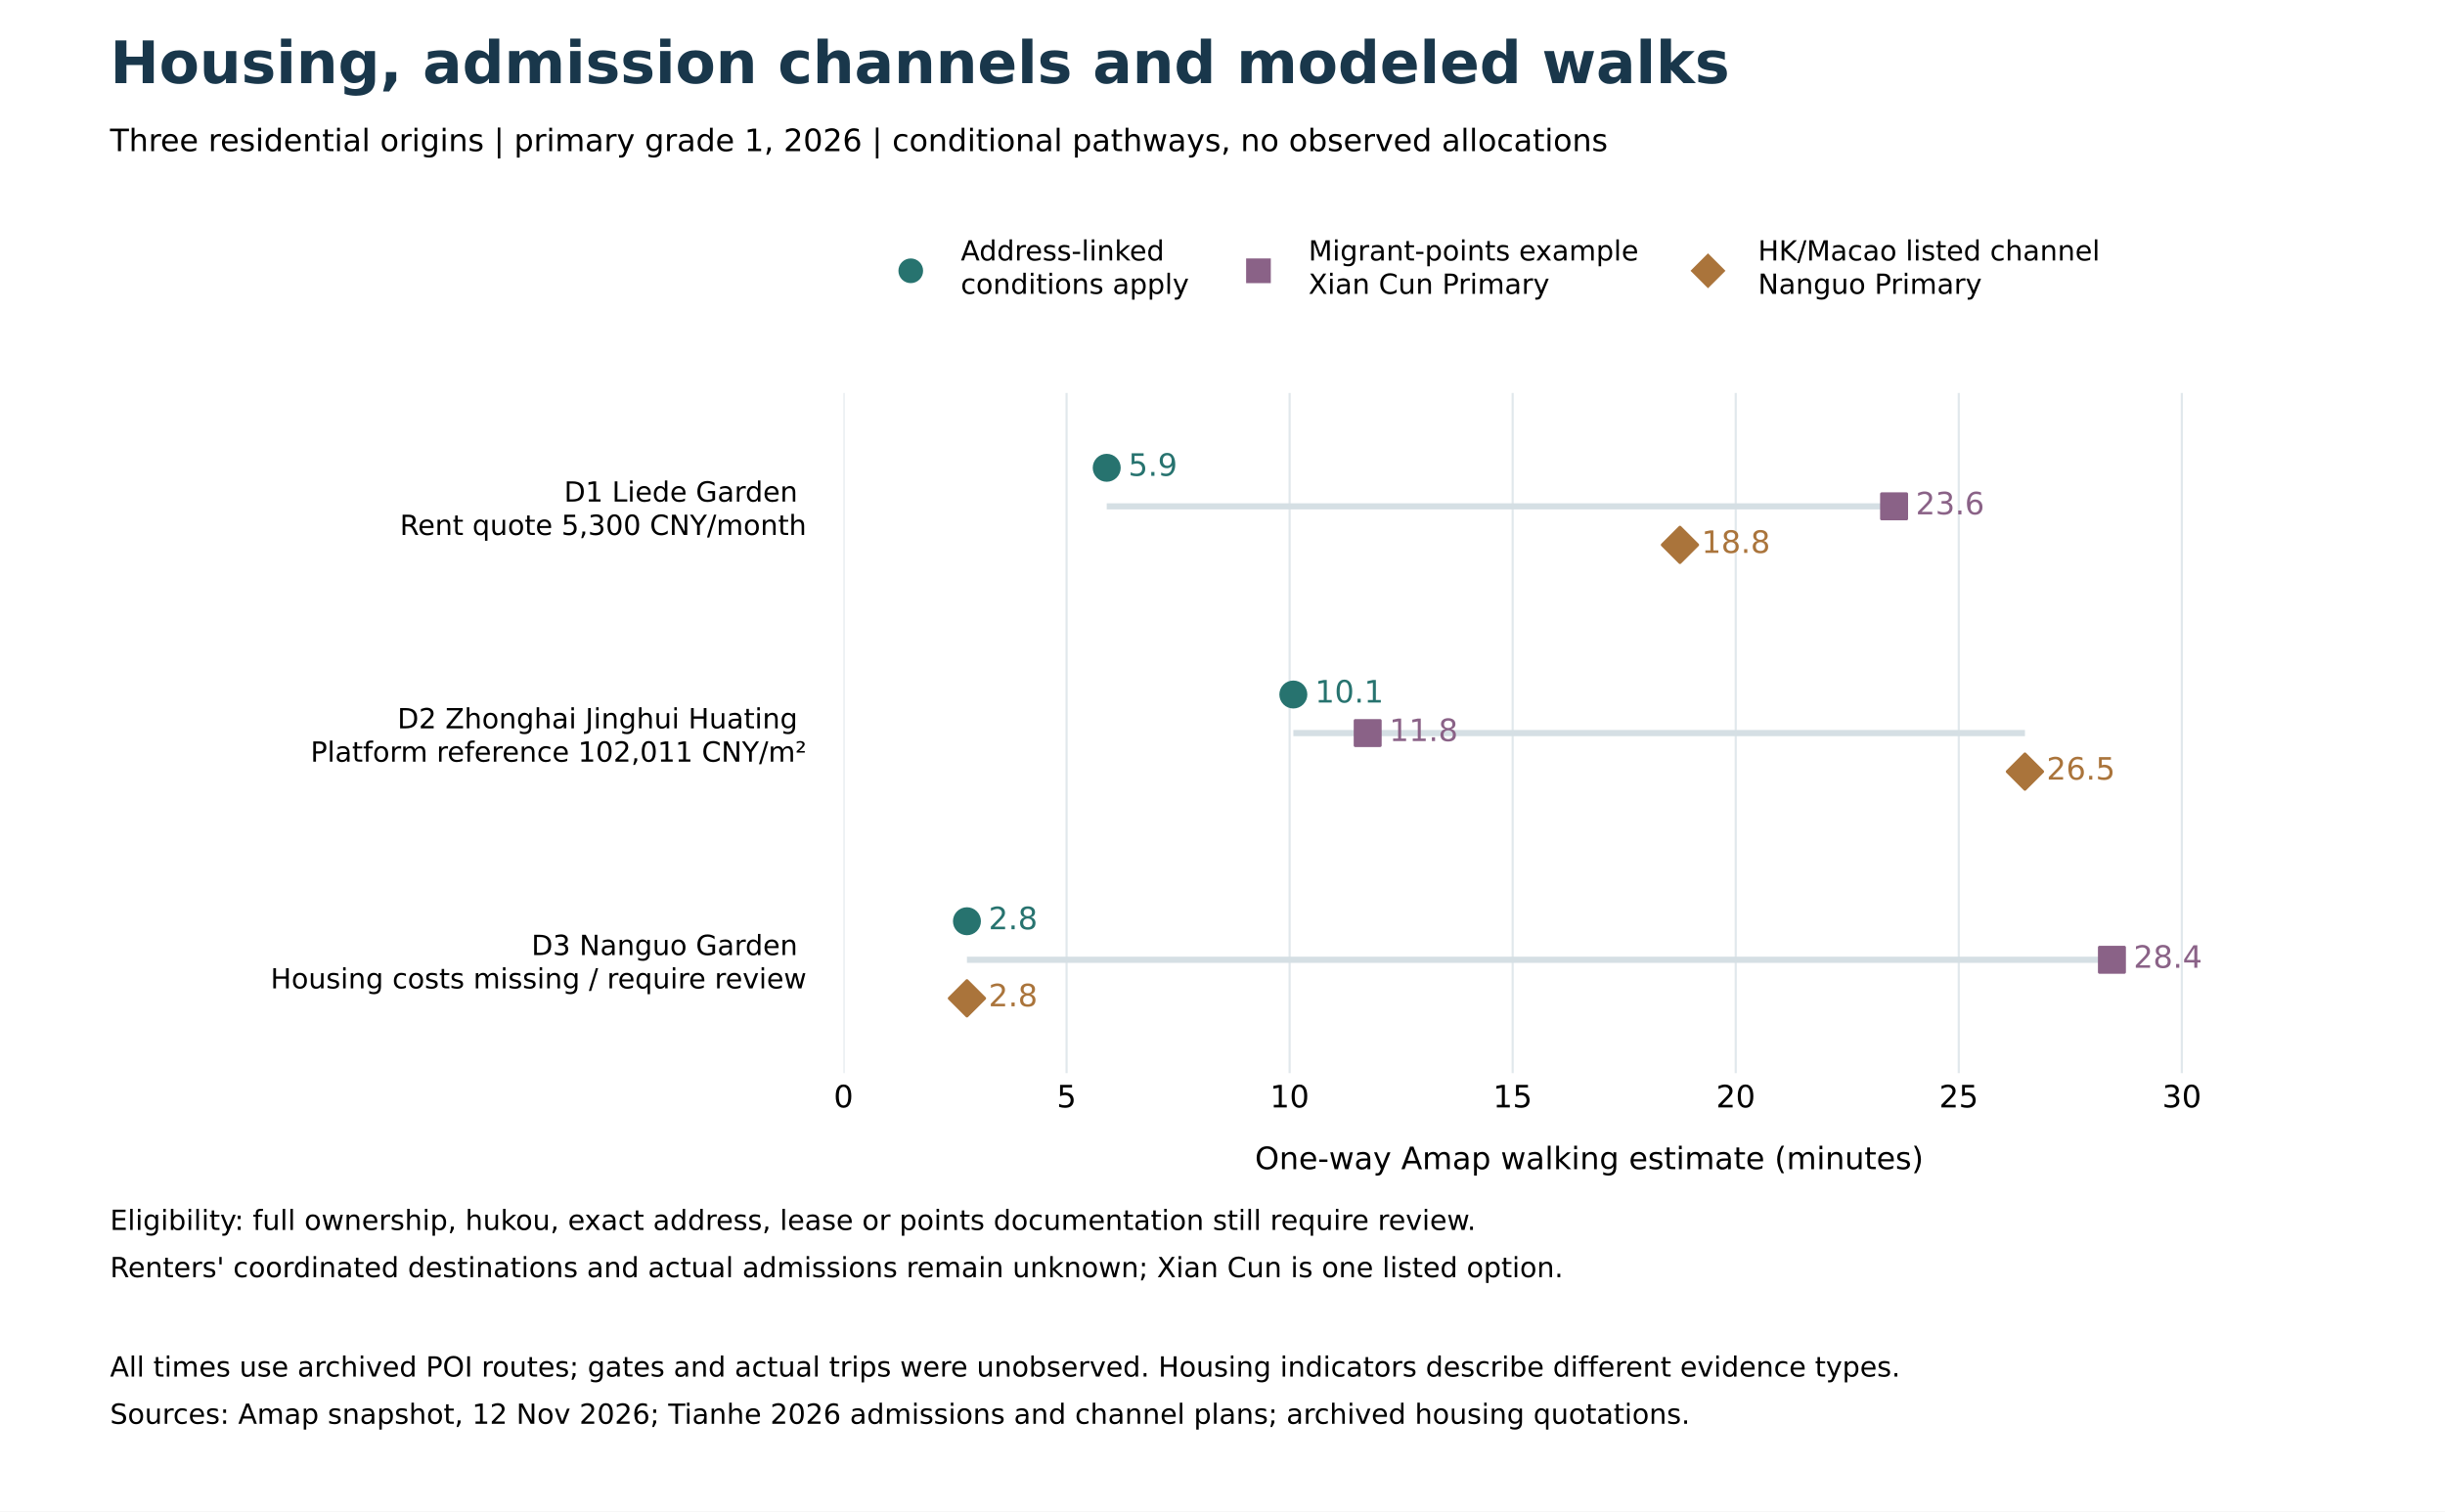
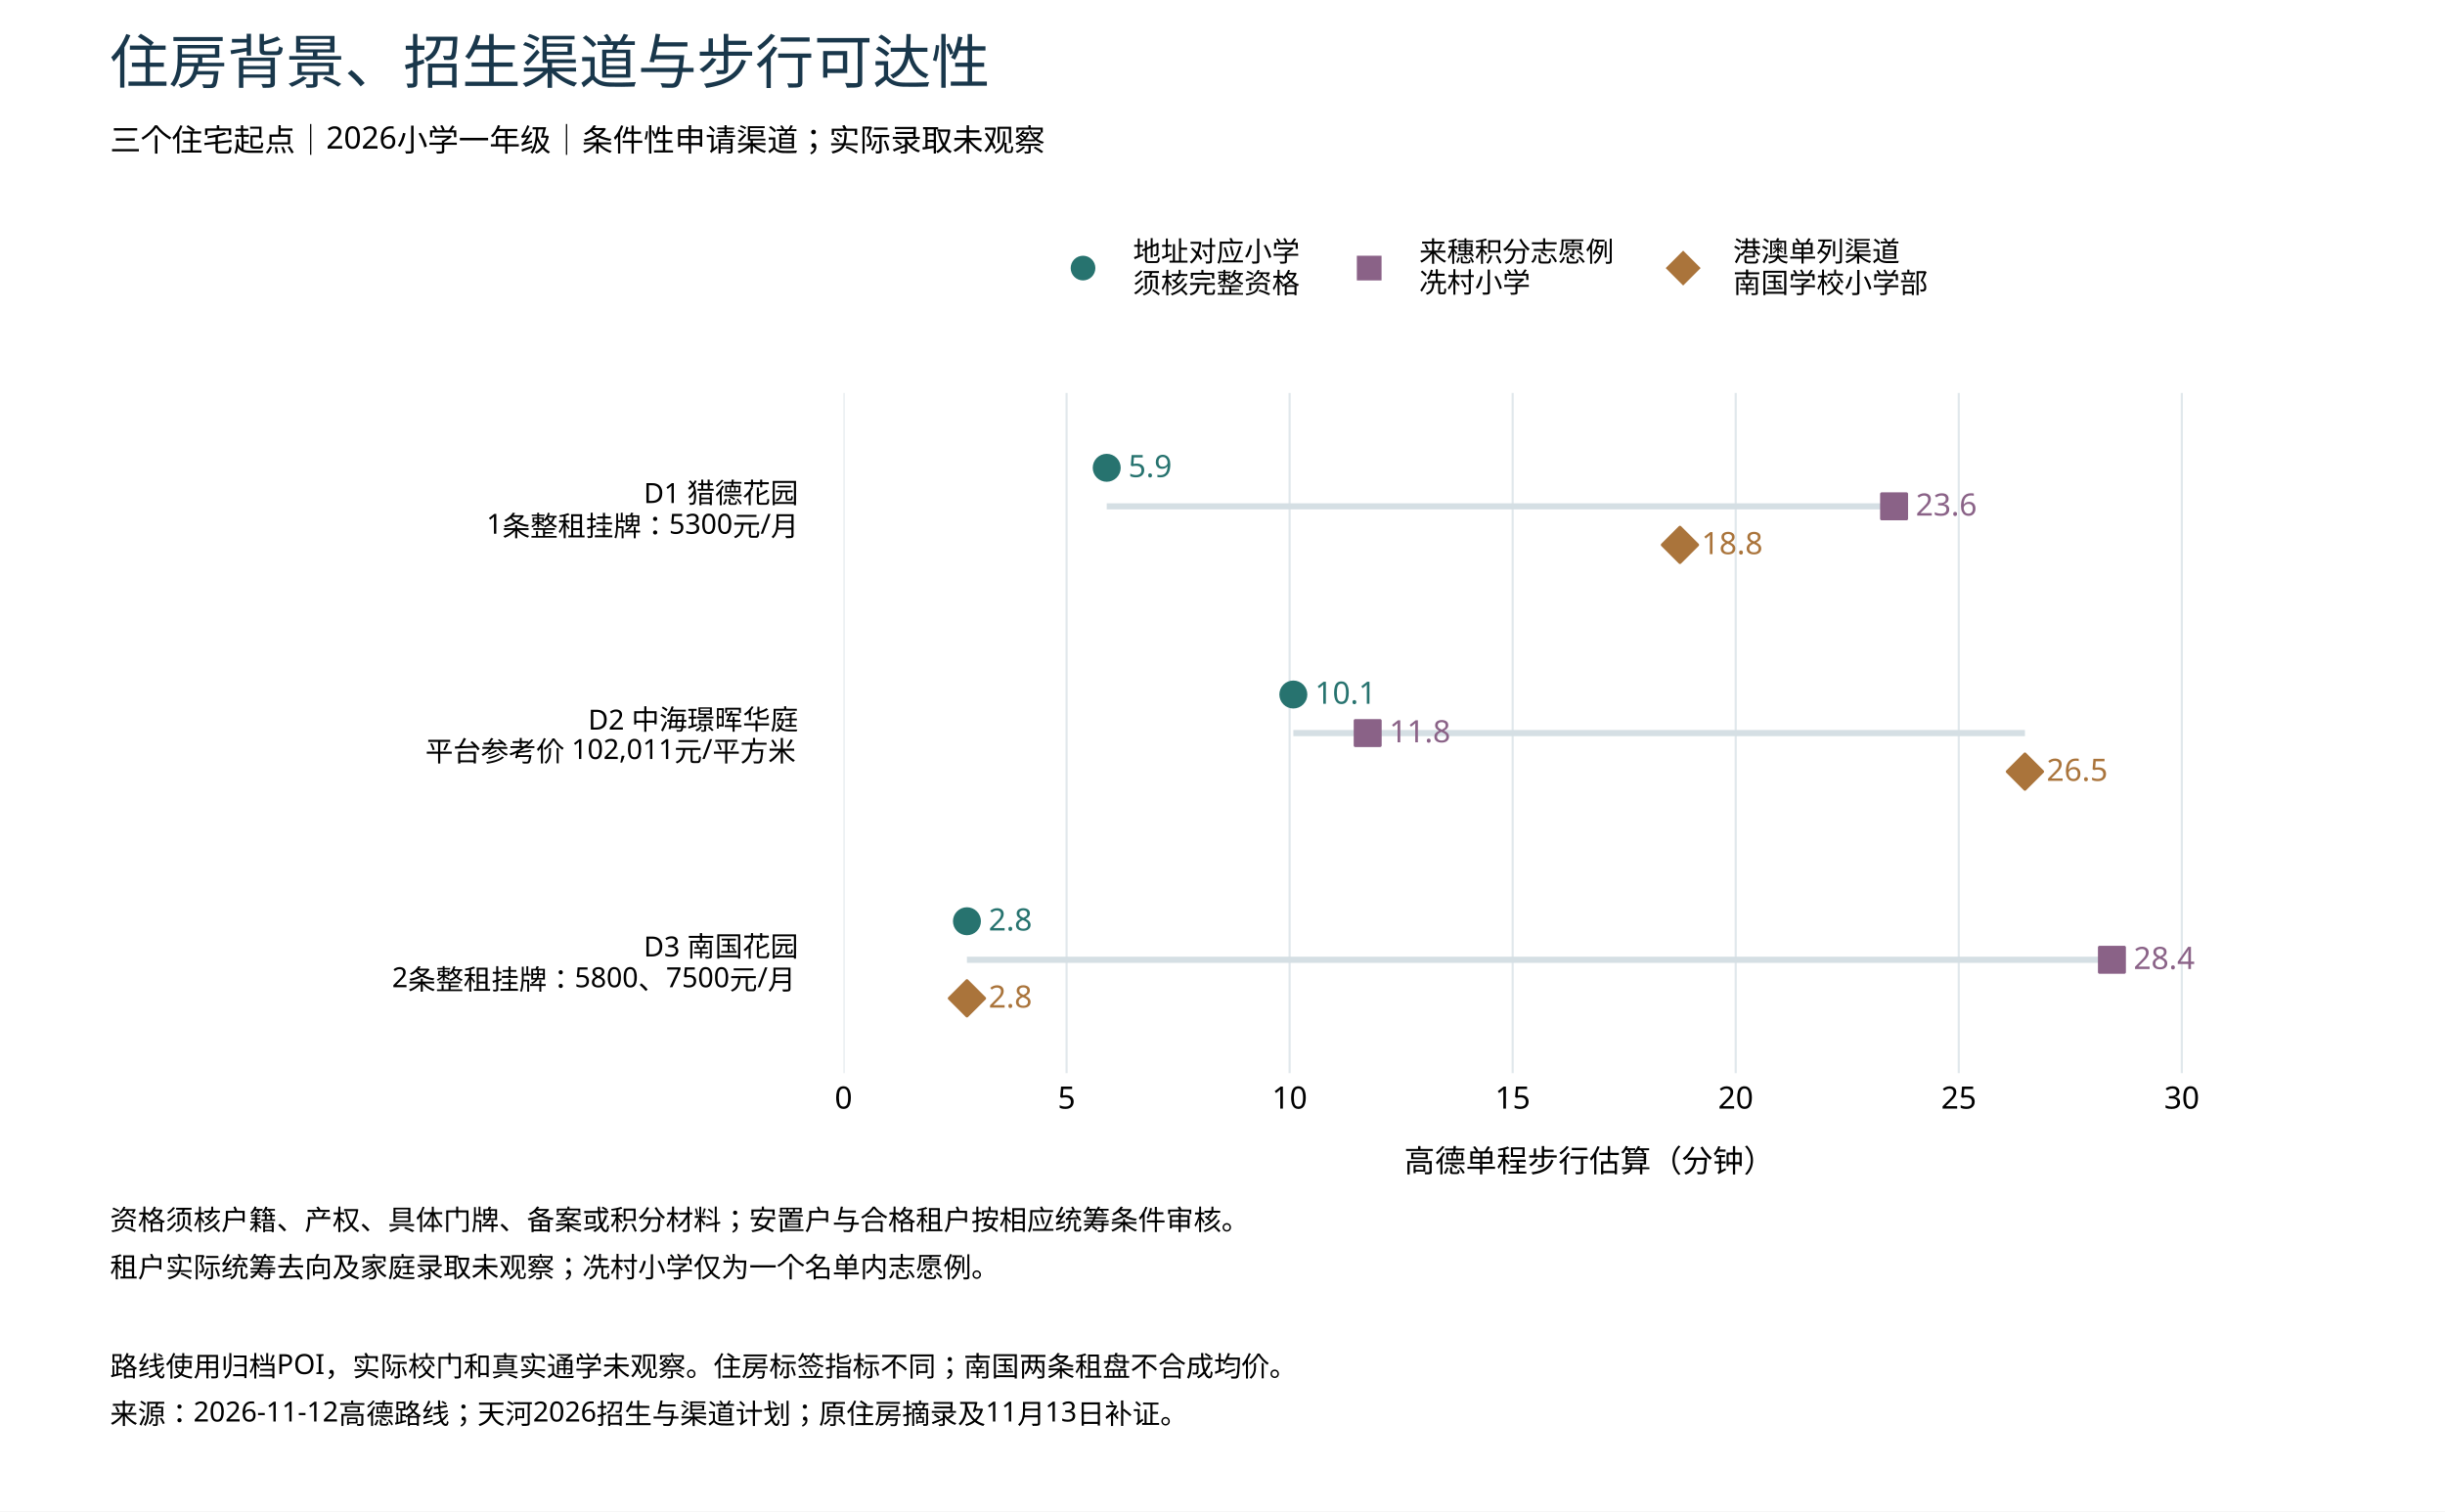
<svg xmlns="http://www.w3.org/2000/svg" xmlns:xlink="http://www.w3.org/1999/xlink" width="792pt" height="489.6pt" viewBox="0 0 792 489.6" version="1.1">
  <defs>
    <style type="text/css">*{stroke-linejoin: round; stroke-linecap: butt}</style>
  </defs>
  <g id="figure_1">
    <g id="patch_1">
      <path d="M 0 489.6  L 792 489.6  L 792 0  L 0 0  z " style="fill: #ffffff" />
    </g>
    <g id="axes_1">
      <g id="patch_2">
        <path d="M 273.24 347.616  L 756.36 347.616  L 756.36 127.296  L 273.24 127.296  z " style="fill: #ffffff" />
      </g>
      <g id="matplotlib.axis_1">
        <g id="xtick_1">
          <g id="line2d_1">
-             <path d="M 273.24 347.616  L 273.24 127.296  " clip-path="url(#pf04c2acb95)" style="fill: none; stroke: #e1e8ec; stroke-width: 0.7; stroke-linecap: square" />
+             <path d="M 273.24 347.616  L 273.24 127.296  " clip-path="url(#p64e2a85a88)" style="fill: none; stroke: #e1e8ec; stroke-width: 0.7; stroke-linecap: square" />
          </g>
          <g id="line2d_2" />
          <g id="text_1">
-             <text style="font-size: 10px; font-family: 'DejaVu Sans'; text-anchor: middle" x="273.24" y="358.714" transform="rotate(-0 273.24 358.7137)">0</text>
+             <text style="font-weight: 500; font-size: 10px; font-family: 'WenQuanYi Zen Hei'; text-anchor: middle" x="273.24" y="359.114" transform="rotate(-0 273.24 359.114)">0</text>
          </g>
        </g>
        <g id="xtick_2">
          <g id="line2d_3">
-             <path d="M 345.491 347.616  L 345.491 127.296  " clip-path="url(#pf04c2acb95)" style="fill: none; stroke: #e1e8ec; stroke-width: 0.7; stroke-linecap: square" />
+             <path d="M 345.491 347.616  L 345.491 127.296  " clip-path="url(#p64e2a85a88)" style="fill: none; stroke: #e1e8ec; stroke-width: 0.7; stroke-linecap: square" />
          </g>
          <g id="line2d_4" />
          <g id="text_2">
-             <text style="font-size: 10px; font-family: 'DejaVu Sans'; text-anchor: middle" x="345.491" y="358.714" transform="rotate(-0 345.4912 358.7137)">5</text>
+             <text style="font-weight: 500; font-size: 10px; font-family: 'WenQuanYi Zen Hei'; text-anchor: middle" x="345.491" y="359.114" transform="rotate(-0 345.4912 359.114)">5</text>
          </g>
        </g>
        <g id="xtick_3">
          <g id="line2d_5">
-             <path d="M 417.742 347.616  L 417.742 127.296  " clip-path="url(#pf04c2acb95)" style="fill: none; stroke: #e1e8ec; stroke-width: 0.7; stroke-linecap: square" />
+             <path d="M 417.742 347.616  L 417.742 127.296  " clip-path="url(#p64e2a85a88)" style="fill: none; stroke: #e1e8ec; stroke-width: 0.7; stroke-linecap: square" />
          </g>
          <g id="line2d_6" />
          <g id="text_3">
-             <text style="font-size: 10px; font-family: 'DejaVu Sans'; text-anchor: middle" x="417.742" y="358.714" transform="rotate(-0 417.7425 358.7137)">10</text>
+             <text style="font-weight: 500; font-size: 10px; font-family: 'WenQuanYi Zen Hei'; text-anchor: middle" x="417.742" y="359.114" transform="rotate(-0 417.7425 359.114)">10</text>
          </g>
        </g>
        <g id="xtick_4">
          <g id="line2d_7">
-             <path d="M 489.994 347.616  L 489.994 127.296  " clip-path="url(#pf04c2acb95)" style="fill: none; stroke: #e1e8ec; stroke-width: 0.7; stroke-linecap: square" />
+             <path d="M 489.994 347.616  L 489.994 127.296  " clip-path="url(#p64e2a85a88)" style="fill: none; stroke: #e1e8ec; stroke-width: 0.7; stroke-linecap: square" />
          </g>
          <g id="line2d_8" />
          <g id="text_4">
-             <text style="font-size: 10px; font-family: 'DejaVu Sans'; text-anchor: middle" x="489.994" y="358.714" transform="rotate(-0 489.9937 358.7137)">15</text>
+             <text style="font-weight: 500; font-size: 10px; font-family: 'WenQuanYi Zen Hei'; text-anchor: middle" x="489.994" y="359.114" transform="rotate(-0 489.9937 359.114)">15</text>
          </g>
        </g>
        <g id="xtick_5">
          <g id="line2d_9">
-             <path d="M 562.245 347.616  L 562.245 127.296  " clip-path="url(#pf04c2acb95)" style="fill: none; stroke: #e1e8ec; stroke-width: 0.7; stroke-linecap: square" />
+             <path d="M 562.245 347.616  L 562.245 127.296  " clip-path="url(#p64e2a85a88)" style="fill: none; stroke: #e1e8ec; stroke-width: 0.7; stroke-linecap: square" />
          </g>
          <g id="line2d_10" />
          <g id="text_5">
-             <text style="font-size: 10px; font-family: 'DejaVu Sans'; text-anchor: middle" x="562.245" y="358.714" transform="rotate(-0 562.245 358.7137)">20</text>
+             <text style="font-weight: 500; font-size: 10px; font-family: 'WenQuanYi Zen Hei'; text-anchor: middle" x="562.245" y="359.114" transform="rotate(-0 562.245 359.114)">20</text>
          </g>
        </g>
        <g id="xtick_6">
          <g id="line2d_11">
-             <path d="M 634.496 347.616  L 634.496 127.296  " clip-path="url(#pf04c2acb95)" style="fill: none; stroke: #e1e8ec; stroke-width: 0.7; stroke-linecap: square" />
+             <path d="M 634.496 347.616  L 634.496 127.296  " clip-path="url(#p64e2a85a88)" style="fill: none; stroke: #e1e8ec; stroke-width: 0.7; stroke-linecap: square" />
          </g>
          <g id="line2d_12" />
          <g id="text_6">
-             <text style="font-size: 10px; font-family: 'DejaVu Sans'; text-anchor: middle" x="634.496" y="358.714" transform="rotate(-0 634.4962 358.7137)">25</text>
+             <text style="font-weight: 500; font-size: 10px; font-family: 'WenQuanYi Zen Hei'; text-anchor: middle" x="634.496" y="359.114" transform="rotate(-0 634.4962 359.114)">25</text>
          </g>
        </g>
        <g id="xtick_7">
          <g id="line2d_13">
-             <path d="M 706.747 347.616  L 706.747 127.296  " clip-path="url(#pf04c2acb95)" style="fill: none; stroke: #e1e8ec; stroke-width: 0.7; stroke-linecap: square" />
+             <path d="M 706.747 347.616  L 706.747 127.296  " clip-path="url(#p64e2a85a88)" style="fill: none; stroke: #e1e8ec; stroke-width: 0.7; stroke-linecap: square" />
          </g>
          <g id="line2d_14" />
          <g id="text_7">
-             <text style="font-size: 10px; font-family: 'DejaVu Sans'; text-anchor: middle" x="706.747" y="358.714" transform="rotate(-0 706.7475 358.7137)">30</text>
+             <text style="font-weight: 500; font-size: 10px; font-family: 'WenQuanYi Zen Hei'; text-anchor: middle" x="706.747" y="359.114" transform="rotate(-0 706.7475 359.114)">30</text>
          </g>
        </g>
        <g id="text_8">
-           <text style="font-size: 10px; font-family: 'DejaVu Sans'; text-anchor: middle" x="514.8" y="378.714" transform="rotate(-0 514.8 378.7144)">One-way Amap walking estimate (minutes)</text>
+           <text style="font-weight: 500; font-size: 10px; font-family: 'WenQuanYi Zen Hei'; text-anchor: middle" x="514.8" y="379.622" transform="rotate(-0 514.8 379.6223)">高德单程步行估算（分钟）</text>
        </g>
      </g>
      <g id="matplotlib.axis_2">
        <g id="ytick_1">
          <g id="line2d_15" />
          <g id="text_9">
-             <text style="font-size: 9px; font-family: 'DejaVu Sans'" transform="translate(182.7122 162.4845)">D1  Liede Garden</text>
-             <text style="font-size: 9px; font-family: 'DejaVu Sans'" transform="translate(129.5278 173.287)">Rent quote 5,300 CNY/month</text>
+             <text style="font-weight: 500; font-size: 9px; font-family: 'WenQuanYi Zen Hei'" transform="translate(208.5127 162.9306)">D1  猎德花园</text>
+             <text style="font-weight: 500; font-size: 9px; font-family: 'WenQuanYi Zen Hei'" transform="translate(157.5783 172.897)">1条整租挂牌：5300元/月</text>
          </g>
        </g>
        <g id="ytick_2">
          <g id="line2d_16" />
          <g id="text_10">
-             <text style="font-size: 9px; font-family: 'DejaVu Sans'" transform="translate(128.7164 235.9245)">D2  Zhonghai Jinghui Huating</text>
-             <text style="font-size: 9px; font-family: 'DejaVu Sans'" transform="translate(100.59 246.727)">Platform reference 102,011 CNY/m²</text>
+             <text style="font-weight: 500; font-size: 9px; font-family: 'WenQuanYi Zen Hei'" transform="translate(190.5127 236.3354)">D2  中海璟晖华庭</text>
+             <text style="font-weight: 500; font-size: 9px; font-family: 'WenQuanYi Zen Hei'" transform="translate(137.7839 246.6014)">平台参考价 102,011元/平方米</text>
          </g>
        </g>
        <g id="ytick_3">
          <g id="line2d_17" />
          <g id="text_11">
-             <text style="font-size: 9px; font-family: 'DejaVu Sans'" transform="translate(172.14 309.3645)">D3  Nanguo Garden</text>
-             <text style="font-size: 9px; font-family: 'DejaVu Sans'" transform="translate(87.63844 320.167)">Housing costs missing / require review</text>
+             <text style="font-weight: 500; font-size: 9px; font-family: 'WenQuanYi Zen Hei'" transform="translate(208.5127 309.8106)">D3  南国花园</text>
+             <text style="font-weight: 500; font-size: 9px; font-family: 'WenQuanYi Zen Hei'" transform="translate(126.9895 319.777)">2条整租挂牌：5800、7500元/月</text>
          </g>
        </g>
      </g>
      <g id="LineCollection_1">
-         <path d="M 358.496 164.016  L 613.543 164.016  " clip-path="url(#pf04c2acb95)" style="fill: none; stroke: #d5dfe4; stroke-width: 2" />
+         <path d="M 358.496 164.016  L 613.543 164.016  " clip-path="url(#p64e2a85a88)" style="fill: none; stroke: #d5dfe4; stroke-width: 2" />
      </g>
      <g id="LineCollection_2">
-         <path d="M 418.947 237.456  L 655.931 237.456  " clip-path="url(#pf04c2acb95)" style="fill: none; stroke: #d5dfe4; stroke-width: 2" />
+         <path d="M 418.947 237.456  L 655.931 237.456  " clip-path="url(#p64e2a85a88)" style="fill: none; stroke: #d5dfe4; stroke-width: 2" />
      </g>
      <g id="LineCollection_3">
-         <path d="M 313.219 310.896  L 684.109 310.896  " clip-path="url(#pf04c2acb95)" style="fill: none; stroke: #d5dfe4; stroke-width: 2" />
+         <path d="M 313.219 310.896  L 684.109 310.896  " clip-path="url(#p64e2a85a88)" style="fill: none; stroke: #d5dfe4; stroke-width: 2" />
      </g>
      <g id="PathCollection_1">
        <defs>
-           <path id="mc6b61f99aa" d="M 0 4.031  C 1.069 4.031 2.094 3.606 2.85 2.85  C 3.606 2.094 4.031 1.069 4.031 0  C 4.031 -1.069 3.606 -2.094 2.85 -2.85  C 2.094 -3.606 1.069 -4.031 0 -4.031  C -1.069 -4.031 -2.094 -3.606 -2.85 -2.85  C -3.606 -2.094 -4.031 -1.069 -4.031 0  C -4.031 1.069 -3.606 2.094 -2.85 2.85  C -2.094 3.606 -1.069 4.031 0 4.031  z " style="stroke: #27736f" />
-         </defs>
-         <g clip-path="url(#pf04c2acb95)">
-           <use xlink:href="#mc6b61f99aa" x="358.496" y="151.531" style="fill: #27736f; stroke: #27736f" />
+           <path id="mca02ad1dfe" d="M 0 4.031  C 1.069 4.031 2.094 3.606 2.85 2.85  C 3.606 2.094 4.031 1.069 4.031 0  C 4.031 -1.069 3.606 -2.094 2.85 -2.85  C 2.094 -3.606 1.069 -4.031 0 -4.031  C -1.069 -4.031 -2.094 -3.606 -2.85 -2.85  C -3.606 -2.094 -4.031 -1.069 -4.031 0  C -4.031 1.069 -3.606 2.094 -2.85 2.85  C -2.094 3.606 -1.069 4.031 0 4.031  z " style="stroke: #27736f" />
+         </defs>
+         <g clip-path="url(#p64e2a85a88)">
+           <use xlink:href="#mca02ad1dfe" x="358.496" y="151.531" style="fill: #27736f; stroke: #27736f" />
        </g>
      </g>
      <g id="text_12">
-         <text style="font-size: 10px; font-family: 'DejaVu Sans'; text-anchor: start; fill: #27736f" x="365.496" y="154.129" transform="rotate(-0 365.4965 154.1289)">5.9</text>
+         <text style="font-weight: 500; font-size: 10px; font-family: 'WenQuanYi Zen Hei'; text-anchor: start; fill: #27736f" x="365.496" y="154.529" transform="rotate(-0 365.4965 154.5292)">5.9</text>
      </g>
      <g id="PathCollection_2">
        <defs>
-           <path id="mb3cef073ad" d="M -4.031 4.031  L 4.031 4.031  L 4.031 -4.031  L -4.031 -4.031  z " style="stroke: #8a6287" />
-         </defs>
-         <g clip-path="url(#pf04c2acb95)">
-           <use xlink:href="#mb3cef073ad" x="613.543" y="164.016" style="fill: #8a6287; stroke: #8a6287" />
+           <path id="md54a0a41b2" d="M -4.031 4.031  L 4.031 4.031  L 4.031 -4.031  L -4.031 -4.031  z " style="stroke: #8a6287" />
+         </defs>
+         <g clip-path="url(#p64e2a85a88)">
+           <use xlink:href="#md54a0a41b2" x="613.543" y="164.016" style="fill: #8a6287; stroke: #8a6287" />
        </g>
      </g>
      <g id="text_13">
-         <text style="font-size: 10px; font-family: 'DejaVu Sans'; text-anchor: start; fill: #8a6287" x="620.543" y="166.614" transform="rotate(-0 620.5434 166.6137)">23.6</text>
+         <text style="font-weight: 500; font-size: 10px; font-family: 'WenQuanYi Zen Hei'; text-anchor: start; fill: #8a6287" x="620.543" y="167.014" transform="rotate(-0 620.5434 167.014)">23.6</text>
      </g>
      <g id="PathCollection_3">
        <defs>
-           <path id="m3ded50cf08" d="M -0 5.701  L 5.701 0  L 0 -5.701  L -5.701 -0  z " style="stroke: #aa743b" />
-         </defs>
-         <g clip-path="url(#pf04c2acb95)">
-           <use xlink:href="#m3ded50cf08" x="544.182" y="176.501" style="fill: #aa743b; stroke: #aa743b" />
+           <path id="m8babce3ca3" d="M -0 5.701  L 5.701 0  L 0 -5.701  L -5.701 -0  z " style="stroke: #aa743b" />
+         </defs>
+         <g clip-path="url(#p64e2a85a88)">
+           <use xlink:href="#m8babce3ca3" x="544.182" y="176.501" style="fill: #aa743b; stroke: #aa743b" />
        </g>
      </g>
      <g id="text_14">
-         <text style="font-size: 10px; font-family: 'DejaVu Sans'; text-anchor: start; fill: #aa743b" x="551.182" y="179.098" transform="rotate(-0 551.1822 179.0985)">18.8</text>
+         <text style="font-weight: 500; font-size: 10px; font-family: 'WenQuanYi Zen Hei'; text-anchor: start; fill: #aa743b" x="551.182" y="179.499" transform="rotate(-0 551.1822 179.4988)">18.8</text>
      </g>
      <g id="PathCollection_4">
-         <g clip-path="url(#pf04c2acb95)">
-           <use xlink:href="#mc6b61f99aa" x="418.947" y="224.971" style="fill: #27736f; stroke: #27736f" />
+         <g clip-path="url(#p64e2a85a88)">
+           <use xlink:href="#mca02ad1dfe" x="418.947" y="224.971" style="fill: #27736f; stroke: #27736f" />
        </g>
      </g>
      <g id="text_15">
-         <text style="font-size: 10px; font-family: 'DejaVu Sans'; text-anchor: start; fill: #27736f" x="425.947" y="227.569" transform="rotate(-0 425.9467 227.5689)">10.1</text>
+         <text style="font-weight: 500; font-size: 10px; font-family: 'WenQuanYi Zen Hei'; text-anchor: start; fill: #27736f" x="425.947" y="227.969" transform="rotate(-0 425.9467 227.9692)">10.1</text>
      </g>
      <g id="PathCollection_5">
-         <g clip-path="url(#pf04c2acb95)">
-           <use xlink:href="#mb3cef073ad" x="443.03" y="237.456" style="fill: #8a6287; stroke: #8a6287" />
+         <g clip-path="url(#p64e2a85a88)">
+           <use xlink:href="#md54a0a41b2" x="443.03" y="237.456" style="fill: #8a6287; stroke: #8a6287" />
        </g>
      </g>
      <g id="text_16">
-         <text style="font-size: 10px; font-family: 'DejaVu Sans'; text-anchor: start; fill: #8a6287" x="450.03" y="240.054" transform="rotate(-0 450.0304 240.0537)">11.8</text>
+         <text style="font-weight: 500; font-size: 10px; font-family: 'WenQuanYi Zen Hei'; text-anchor: start; fill: #8a6287" x="450.03" y="240.454" transform="rotate(-0 450.0304 240.454)">11.8</text>
      </g>
      <g id="PathCollection_6">
-         <g clip-path="url(#pf04c2acb95)">
-           <use xlink:href="#m3ded50cf08" x="655.931" y="249.941" style="fill: #aa743b; stroke: #aa743b" />
+         <g clip-path="url(#p64e2a85a88)">
+           <use xlink:href="#m8babce3ca3" x="655.931" y="249.941" style="fill: #aa743b; stroke: #aa743b" />
        </g>
      </g>
      <g id="text_17">
-         <text style="font-size: 10px; font-family: 'DejaVu Sans'; text-anchor: start; fill: #aa743b" x="662.931" y="252.538" transform="rotate(-0 662.9308 252.5385)">26.5</text>
+         <text style="font-weight: 500; font-size: 10px; font-family: 'WenQuanYi Zen Hei'; text-anchor: start; fill: #aa743b" x="662.931" y="252.939" transform="rotate(-0 662.9308 252.9388)">26.5</text>
      </g>
      <g id="PathCollection_7">
-         <g clip-path="url(#pf04c2acb95)">
-           <use xlink:href="#mc6b61f99aa" x="313.219" y="298.411" style="fill: #27736f; stroke: #27736f" />
+         <g clip-path="url(#p64e2a85a88)">
+           <use xlink:href="#mca02ad1dfe" x="313.219" y="298.411" style="fill: #27736f; stroke: #27736f" />
        </g>
      </g>
      <g id="text_18">
-         <text style="font-size: 10px; font-family: 'DejaVu Sans'; text-anchor: start; fill: #27736f" x="320.219" y="301.009" transform="rotate(-0 320.219 301.0089)">2.8</text>
+         <text style="font-weight: 500; font-size: 10px; font-family: 'WenQuanYi Zen Hei'; text-anchor: start; fill: #27736f" x="320.219" y="301.409" transform="rotate(-0 320.219 301.4092)">2.8</text>
      </g>
      <g id="PathCollection_8">
-         <g clip-path="url(#pf04c2acb95)">
-           <use xlink:href="#mb3cef073ad" x="684.109" y="310.896" style="fill: #8a6287; stroke: #8a6287" />
+         <g clip-path="url(#p64e2a85a88)">
+           <use xlink:href="#md54a0a41b2" x="684.109" y="310.896" style="fill: #8a6287; stroke: #8a6287" />
        </g>
      </g>
      <g id="text_19">
-         <text style="font-size: 10px; font-family: 'DejaVu Sans'; text-anchor: start; fill: #8a6287" x="691.109" y="313.494" transform="rotate(-0 691.1088 313.4937)">28.4</text>
+         <text style="font-weight: 500; font-size: 10px; font-family: 'WenQuanYi Zen Hei'; text-anchor: start; fill: #8a6287" x="691.109" y="313.894" transform="rotate(-0 691.1088 313.894)">28.4</text>
      </g>
      <g id="PathCollection_9">
-         <g clip-path="url(#pf04c2acb95)">
-           <use xlink:href="#m3ded50cf08" x="313.219" y="323.381" style="fill: #aa743b; stroke: #aa743b" />
+         <g clip-path="url(#p64e2a85a88)">
+           <use xlink:href="#m8babce3ca3" x="313.219" y="323.381" style="fill: #aa743b; stroke: #aa743b" />
        </g>
      </g>
      <g id="text_20">
-         <text style="font-size: 10px; font-family: 'DejaVu Sans'; text-anchor: start; fill: #aa743b" x="320.219" y="325.978" transform="rotate(-0 320.219 325.9785)">2.8</text>
+         <text style="font-weight: 500; font-size: 10px; font-family: 'WenQuanYi Zen Hei'; text-anchor: start; fill: #aa743b" x="320.219" y="326.379" transform="rotate(-0 320.219 326.3788)">2.8</text>
      </g>
    </g>
    <g id="text_21">
-       <text style="font-weight: 700; font-size: 19px; font-family: 'DejaVu Sans'; text-anchor: start; fill: #19374b" x="35.64" y="26.928" transform="rotate(-0 35.64 26.928)">Housing, admission channels and modeled walks</text>
+       <text style="font-weight: 500; font-size: 19px; font-family: 'WenQuanYi Zen Hei'; text-anchor: start; fill: #19374b" x="35.64" y="26.928" transform="rotate(-0 35.64 26.928)">住房背景、招生渠道与步行可达性</text>
    </g>
    <g id="text_22">
-       <text style="font-size: 10px; font-family: 'DejaVu Sans'; text-anchor: start" x="35.64" y="48.96" transform="rotate(-0 35.64 48.96)">Three residential origins | primary grade 1, 2026 | conditional pathways, no observed allocations</text>
+       <text style="font-weight: 500; font-size: 10px; font-family: 'WenQuanYi Zen Hei'; text-anchor: start" x="35.64" y="48.96" transform="rotate(-0 35.64 48.96)">三个住宅起点｜2026小学一年级｜条件性申请渠道；实际录取未观察</text>
    </g>
    <g id="text_23">
-       <text style="font-size: 9px; font-family: 'DejaVu Sans'" transform="translate(35.64 398.412)">Eligibility: full ownership, hukou, exact address, lease or points documentation still require review.</text>
-       <text style="font-size: 9px; font-family: 'DejaVu Sans'" transform="translate(35.64 413.712)">Renters' coordinated destinations and actual admissions remain unknown; Xian Cun is one listed option.</text>
+       <text style="font-weight: 500; font-size: 9px; font-family: 'WenQuanYi Zen Hei'" transform="translate(35.64 398.3937)">资格须核户籍、产权、具体门牌、备案或积分材料；安置户与合格租户按相应统筹条件审核。</text>
+       <text style="font-weight: 500; font-size: 9px; font-family: 'WenQuanYi Zen Hei'" transform="translate(35.64 413.712)">租户实际统筹去向及家庭录取未观察；冼村小学仅为一个名单内志愿例。</text>
    </g>
    <g id="text_24">
-       <text style="font-size: 9px; font-family: 'DejaVu Sans'" transform="translate(35.64 445.9032)">All times use archived POI routes; gates and actual trips were unobserved. Housing indicators describe different evidence types.</text>
-       <text style="font-size: 9px; font-family: 'DejaVu Sans'" transform="translate(35.64 461.2032)">Sources: Amap snapshot, 12 Nov 2026; Tianhe 2026 admissions and channel plans; archived housing quotations.</text>
+       <text style="font-weight: 500; font-size: 9px; font-family: 'WenQuanYi Zen Hei'" transform="translate(35.64 445.8287)">路线使用归档POI，实际校门和真实通学未观察。住房标签指标不同；南国两条租盘不合成均价。</text>
+       <text style="font-weight: 500; font-size: 9px; font-family: 'WenQuanYi Zen Hei'" transform="translate(35.64 461.2032)">来源：2026-11-12高德路线；天河2026招生与渠道计划；原住房摘录及11月13日补证。</text>
    </g>
    <g id="legend_1">
      <g id="line2d_18">
        <defs>
-           <path id="ma23ec98c99" d="M 0 3.5  C 0.928 3.5 1.819 3.131 2.475 2.475  C 3.131 1.819 3.5 0.928 3.5 0  C 3.5 -0.928 3.131 -1.819 2.475 -2.475  C 1.819 -3.131 0.928 -3.5 0 -3.5  C -0.928 -3.5 -1.819 -3.131 -2.475 -2.475  C -3.131 -1.819 -3.5 -0.928 -3.5 0  C -3.5 0.928 -3.131 1.819 -2.475 2.475  C -1.819 3.131 -0.928 3.5 0 3.5  z " style="stroke: #27736f" />
+           <path id="mf7dfa3e520" d="M 0 3.5  C 0.928 3.5 1.819 3.131 2.475 2.475  C 3.131 1.819 3.5 0.928 3.5 0  C 3.5 -0.928 3.131 -1.819 2.475 -2.475  C 1.819 -3.131 0.928 -3.5 0 -3.5  C -0.928 -3.5 -1.819 -3.131 -2.475 -2.475  C -3.131 -1.819 -3.5 -0.928 -3.5 0  C -3.5 0.928 -3.131 1.819 -2.475 2.475  C -1.819 3.131 -0.928 3.5 0 3.5  z " style="stroke: #27736f" />
        </defs>
        <g>
-           <use xlink:href="#ma23ec98c99" x="295.019" y="87.716" style="fill: #27736f; stroke: #27736f" />
+           <use xlink:href="#mf7dfa3e520" x="350.82" y="86.836" style="fill: #27736f; stroke: #27736f" />
        </g>
      </g>
      <g id="text_25">
-         <text style="font-size: 9px; font-family: 'DejaVu Sans'" transform="translate(311.2186 84.38347)">Address-linked</text>
-         <text style="font-size: 9px; font-family: 'DejaVu Sans'" transform="translate(311.2186 95.18593)">conditions apply</text>
+         <text style="font-weight: 500; font-size: 9px; font-family: 'WenQuanYi Zen Hei'" transform="translate(367.02 84.68564)">地址对应小学</text>
+         <text style="font-weight: 500; font-size: 9px; font-family: 'WenQuanYi Zen Hei'" transform="translate(367.02 94.95162)">须核完整资格</text>
      </g>
      <g id="line2d_19">
        <defs>
-           <path id="m5e1ff25870" d="M -3.5 3.5  L 3.5 3.5  L 3.5 -3.5  L -3.5 -3.5  z " style="stroke: #8a6287; stroke-linejoin: miter" />
+           <path id="m8f15cba2a7" d="M -3.5 3.5  L 3.5 3.5  L 3.5 -3.5  L -3.5 -3.5  z " style="stroke: #8a6287; stroke-linejoin: miter" />
        </defs>
        <g>
-           <use xlink:href="#m5e1ff25870" x="407.649" y="87.716" style="fill: #8a6287; stroke: #8a6287; stroke-linejoin: miter" />
+           <use xlink:href="#m8f15cba2a7" x="443.52" y="86.836" style="fill: #8a6287; stroke: #8a6287; stroke-linejoin: miter" />
        </g>
      </g>
      <g id="text_26">
-         <text style="font-size: 9px; font-family: 'DejaVu Sans'" transform="translate(423.8494 84.38347)">Migrant-points example</text>
-         <text style="font-size: 9px; font-family: 'DejaVu Sans'" transform="translate(423.8494 95.18593)">Xian Cun Primary</text>
+         <text style="font-weight: 500; font-size: 9px; font-family: 'WenQuanYi Zen Hei'" transform="translate(459.72 84.73908)">来穗积分志愿例</text>
+         <text style="font-weight: 500; font-size: 9px; font-family: 'WenQuanYi Zen Hei'" transform="translate(459.72 94.74068)">冼村小学</text>
      </g>
      <g id="line2d_20">
        <defs>
-           <path id="mb71027d834" d="M -0 4.95  L 4.95 0  L 0 -4.95  L -4.95 -0  z " style="stroke: #aa743b; stroke-linejoin: miter" />
+           <path id="m056236f9a0" d="M -0 4.95  L 4.95 0  L 0 -4.95  L -4.95 -0  z " style="stroke: #aa743b; stroke-linejoin: miter" />
        </defs>
        <g>
-           <use xlink:href="#mb71027d834" x="553.265" y="87.716" style="fill: #aa743b; stroke: #aa743b; stroke-linejoin: miter" />
+           <use xlink:href="#m056236f9a0" x="545.22" y="86.836" style="fill: #aa743b; stroke: #aa743b; stroke-linejoin: miter" />
        </g>
      </g>
      <g id="text_27">
-         <text style="font-size: 9px; font-family: 'DejaVu Sans'" transform="translate(569.4652 84.38347)">HK/Macao listed channel</text>
-         <text style="font-size: 9px; font-family: 'DejaVu Sans'" transform="translate(569.4652 95.18593)">Nanguo Primary</text>
+         <text style="font-weight: 500; font-size: 9px; font-family: 'WenQuanYi Zen Hei'" transform="translate(561.42 84.66877)">港澳单列渠道</text>
+         <text style="font-weight: 500; font-size: 9px; font-family: 'WenQuanYi Zen Hei'" transform="translate(561.42 94.87287)">南国学校小学部</text>
      </g>
    </g>
  </g>
  <defs>
-     <clipPath id="pf04c2acb95">
+     <clipPath id="p64e2a85a88">
      <rect x="273.24" y="127.296" width="483.12" height="220.32" />
    </clipPath>
  </defs>
</svg>
